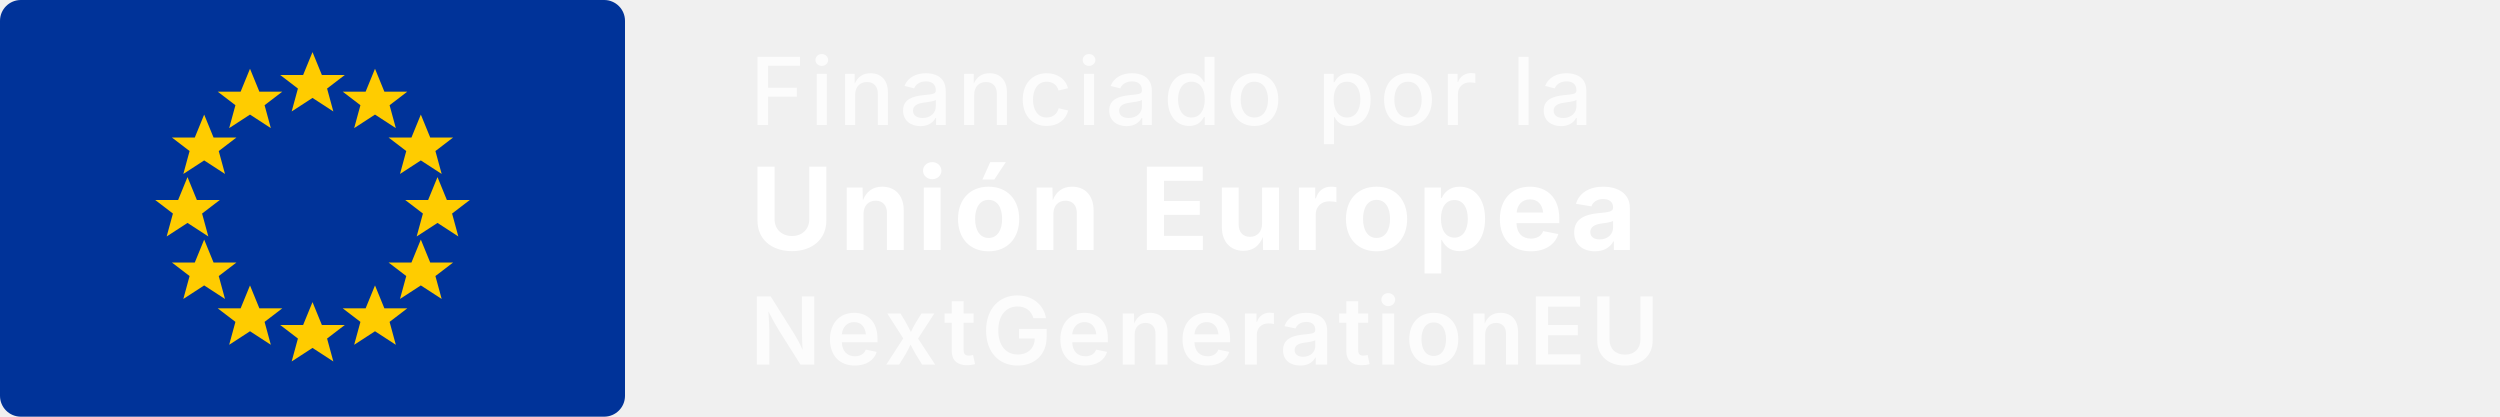
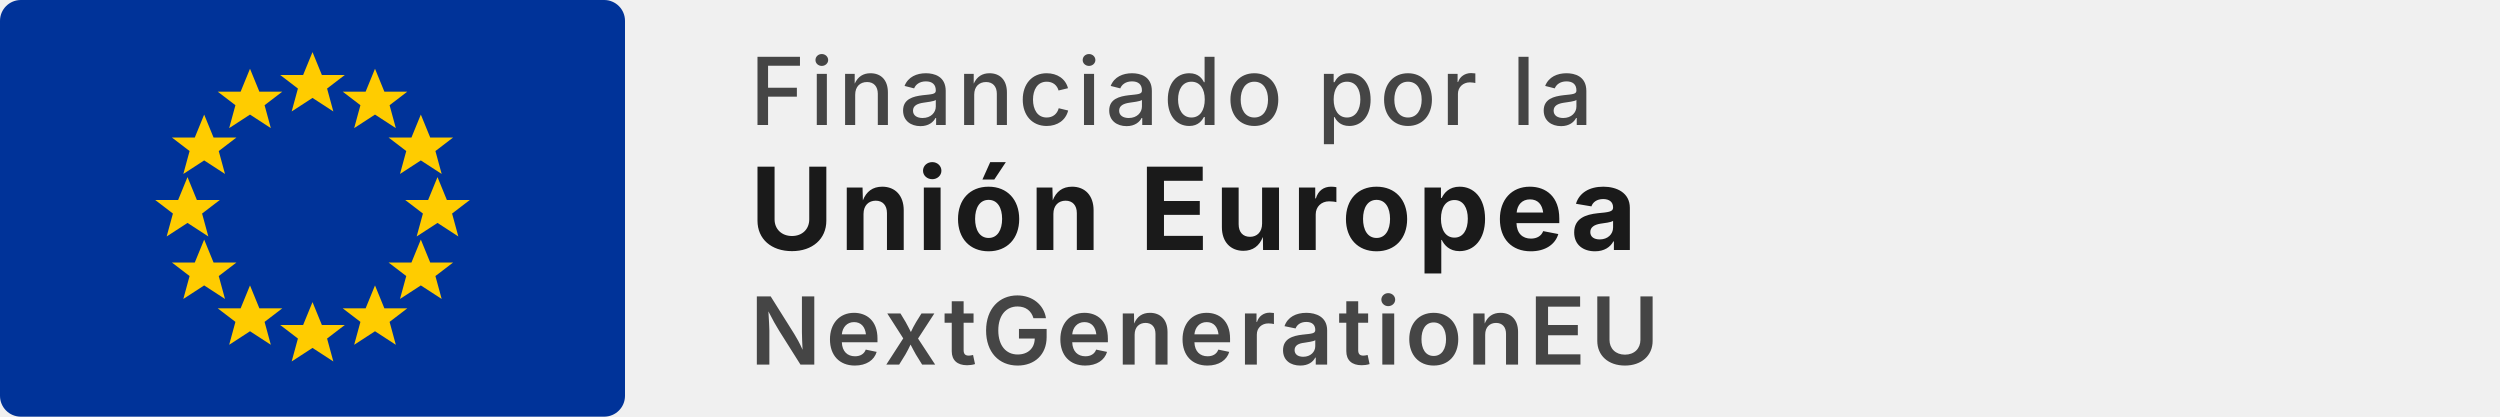
<svg xmlns="http://www.w3.org/2000/svg" viewBox="0 0 240 40" width="100%" height="100%">
  <g transform="translate(0, 0)">
    <rect width="60" height="40" fill="#039" rx="2" />
    <g fill="#fc0" transform="translate(30, 20)">
      <g transform="translate(0, -12)">
        <polygon points="0,-3 0.9,-0.8 3.1,-0.8 1.4,0.5 2,2.7 0,1.4 -2,2.7 -1.4,0.5 -3.1,-0.8 -0.9,-0.8" />
      </g>
      <g transform="translate(6, -10.4)">
        <polygon points="0,-3 0.9,-0.8 3.1,-0.8 1.4,0.5 2,2.7 0,1.4 -2,2.7 -1.4,0.5 -3.1,-0.8 -0.9,-0.8" />
      </g>
      <g transform="translate(10.4, -6)">
        <polygon points="0,-3 0.9,-0.8 3.1,-0.8 1.4,0.5 2,2.7 0,1.4 -2,2.7 -1.4,0.5 -3.1,-0.8 -0.9,-0.8" />
      </g>
      <g transform="translate(12, 0)">
        <polygon points="0,-3 0.9,-0.8 3.1,-0.8 1.4,0.5 2,2.7 0,1.4 -2,2.7 -1.4,0.5 -3.1,-0.8 -0.9,-0.8" />
      </g>
      <g transform="translate(10.4, 6)">
        <polygon points="0,-3 0.9,-0.8 3.1,-0.8 1.4,0.5 2,2.7 0,1.4 -2,2.7 -1.4,0.5 -3.1,-0.8 -0.9,-0.8" />
      </g>
      <g transform="translate(6, 10.4)">
        <polygon points="0,-3 0.9,-0.8 3.1,-0.8 1.4,0.5 2,2.7 0,1.4 -2,2.7 -1.4,0.5 -3.1,-0.8 -0.9,-0.8" />
      </g>
      <g transform="translate(0, 12)">
        <polygon points="0,-3 0.9,-0.8 3.1,-0.8 1.4,0.5 2,2.7 0,1.4 -2,2.7 -1.4,0.5 -3.1,-0.8 -0.9,-0.8" />
      </g>
      <g transform="translate(-6, 10.4)">
        <polygon points="0,-3 0.9,-0.8 3.1,-0.8 1.4,0.5 2,2.7 0,1.4 -2,2.7 -1.4,0.5 -3.1,-0.8 -0.9,-0.8" />
      </g>
      <g transform="translate(-10.4, 6)">
        <polygon points="0,-3 0.9,-0.8 3.1,-0.8 1.4,0.5 2,2.7 0,1.4 -2,2.7 -1.4,0.5 -3.1,-0.8 -0.9,-0.8" />
      </g>
      <g transform="translate(-12, 0)">
        <polygon points="0,-3 0.9,-0.8 3.1,-0.8 1.4,0.5 2,2.7 0,1.4 -2,2.7 -1.4,0.5 -3.1,-0.8 -0.9,-0.8" />
      </g>
      <g transform="translate(-10.4, -6)">
        <polygon points="0,-3 0.9,-0.8 3.1,-0.8 1.4,0.5 2,2.7 0,1.4 -2,2.7 -1.4,0.5 -3.1,-0.8 -0.9,-0.8" />
      </g>
      <g transform="translate(-6, -10.4)">
        <polygon points="0,-3 0.9,-0.8 3.1,-0.8 1.4,0.5 2,2.7 0,1.4 -2,2.7 -1.4,0.5 -3.1,-0.8 -0.9,-0.8" />
      </g>
    </g>
  </g>
-   <g fill="#ffffff" font-family="system-ui, -apple-system, sans-serif" transform="translate(72, 0)">
+   <g fill="#1A1A1A" font-family="system-ui, -apple-system, sans-serif" transform="translate(72, 0)">
    <text y="12" font-size="9" font-weight="500" letter-spacing="0.05em" opacity="0.8">Financiado por la</text>
    <text y="24" font-size="11" font-weight="700" letter-spacing="0.05em">Unión Europea</text>
    <text y="35" font-size="9" font-weight="600" letter-spacing="0.05em" opacity="0.8">NextGenerationEU</text>
  </g>
</svg>
